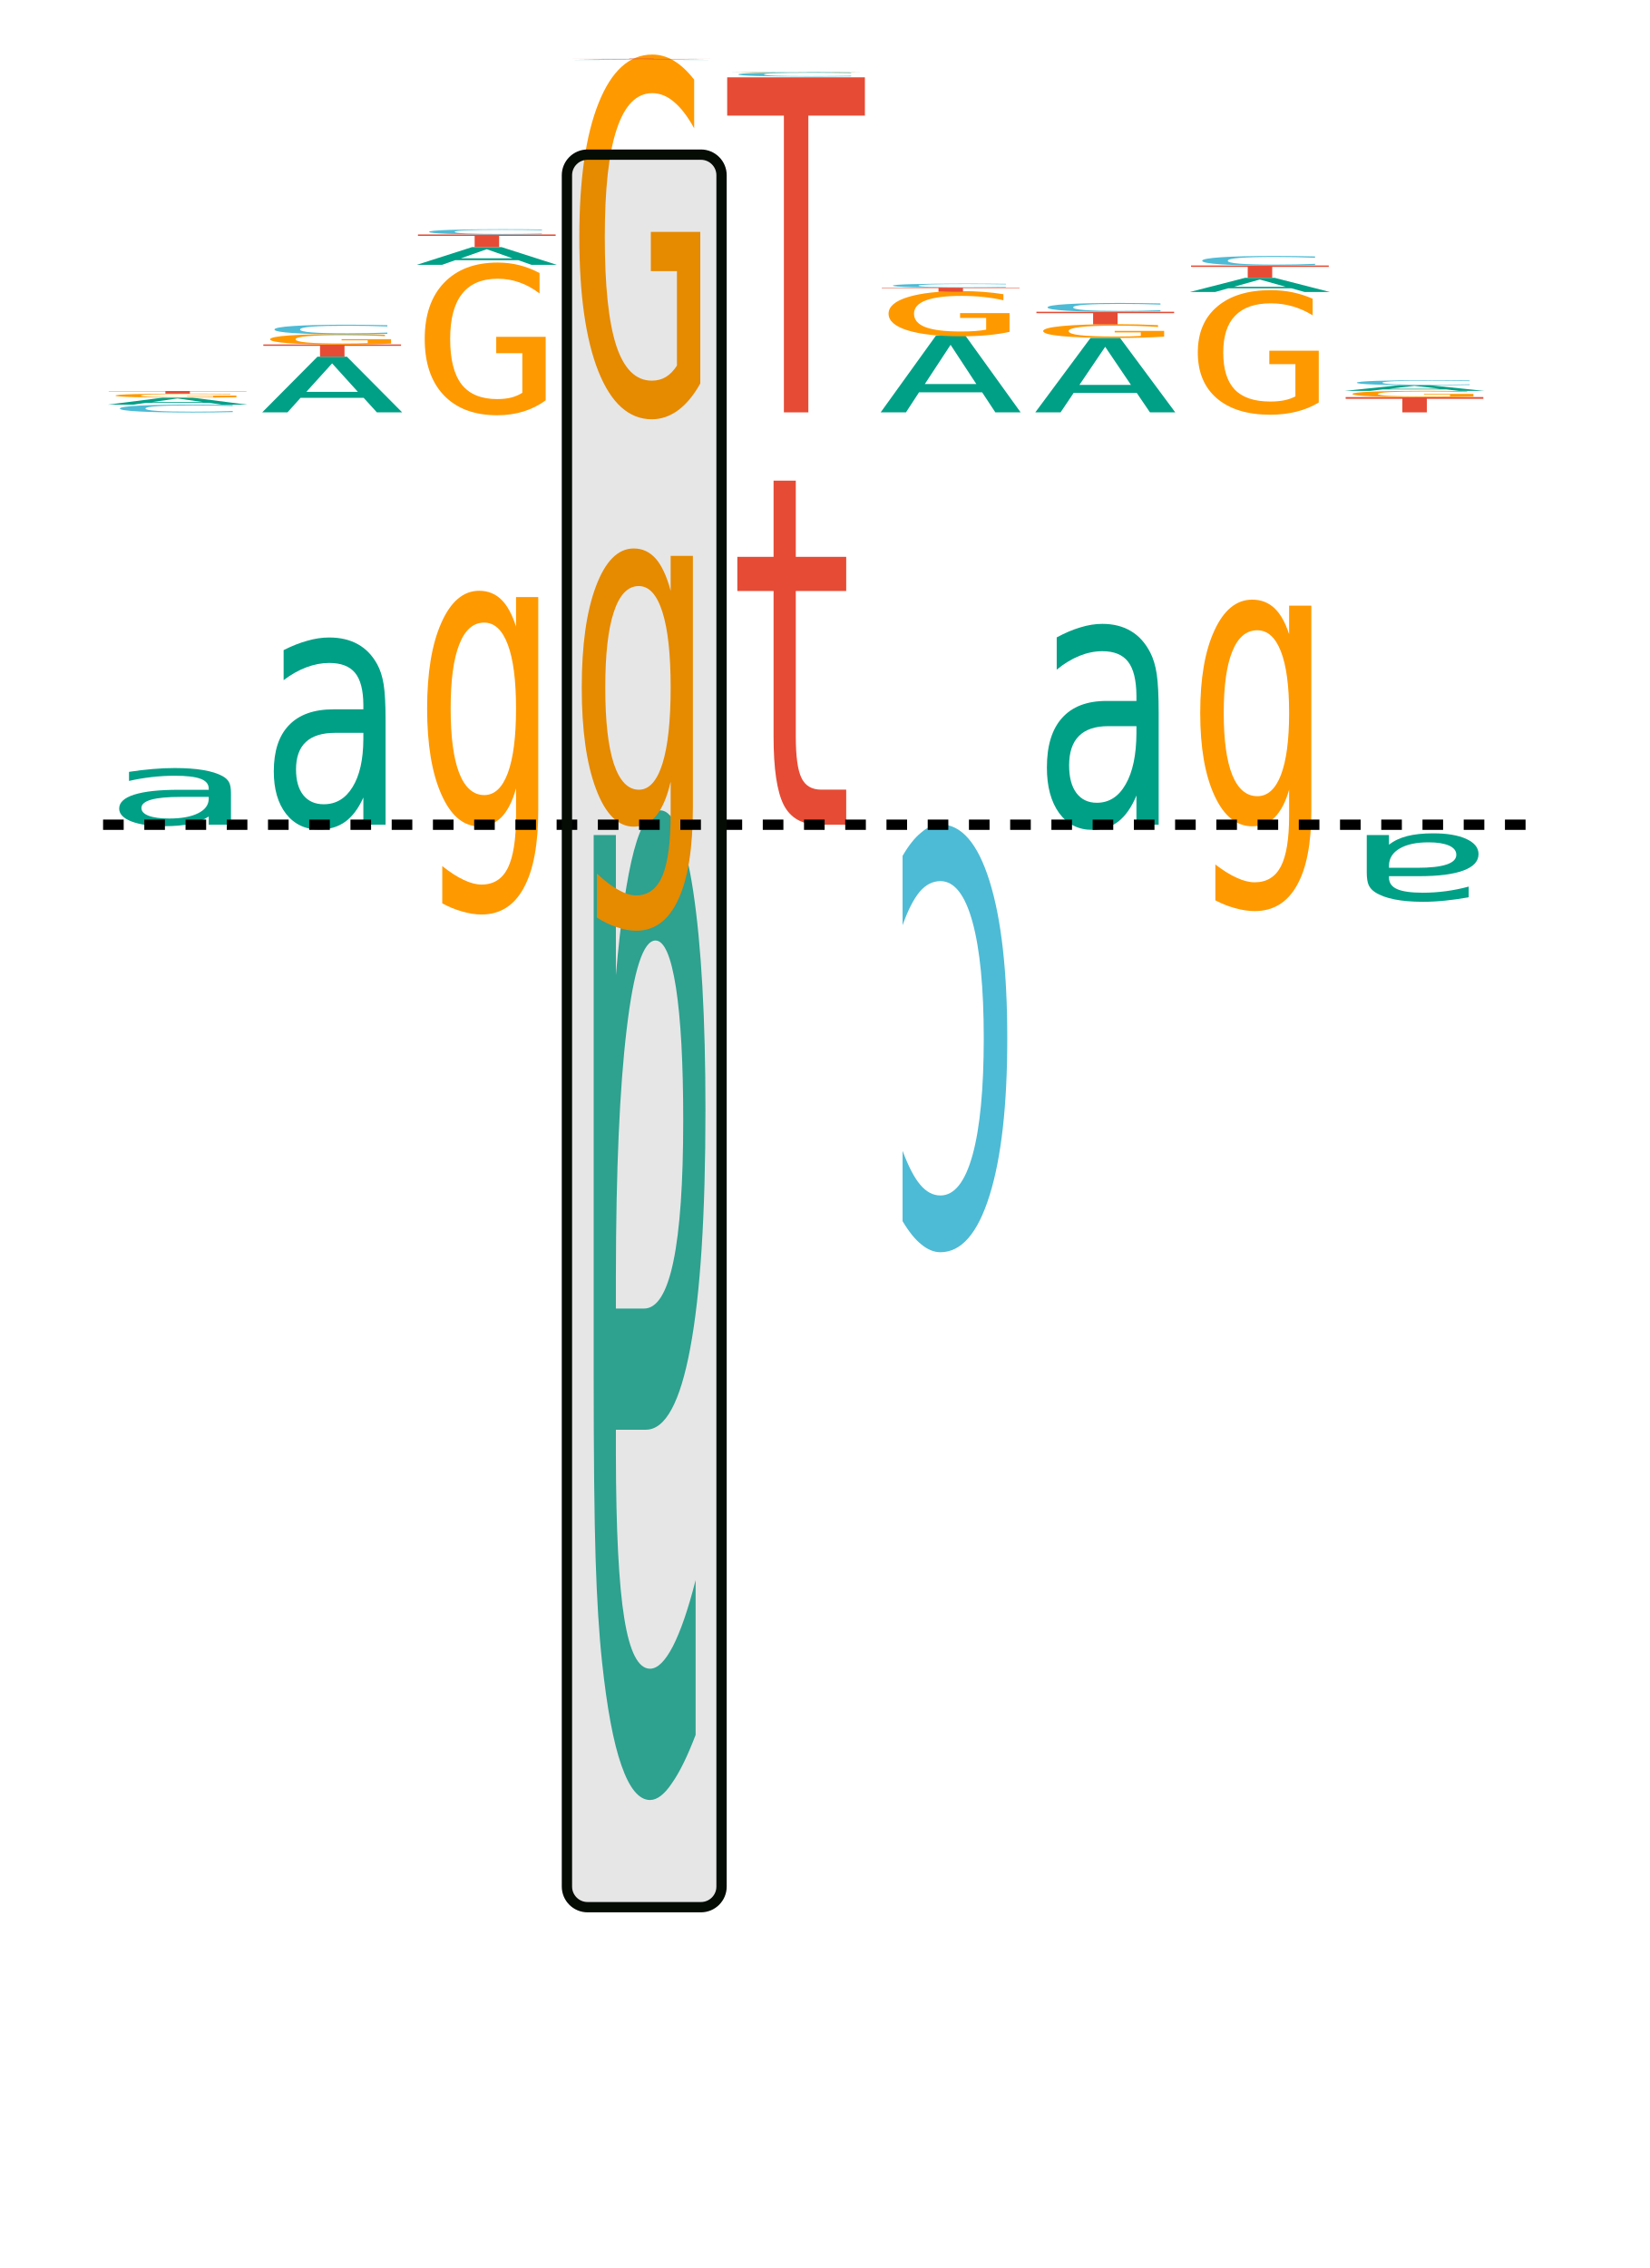
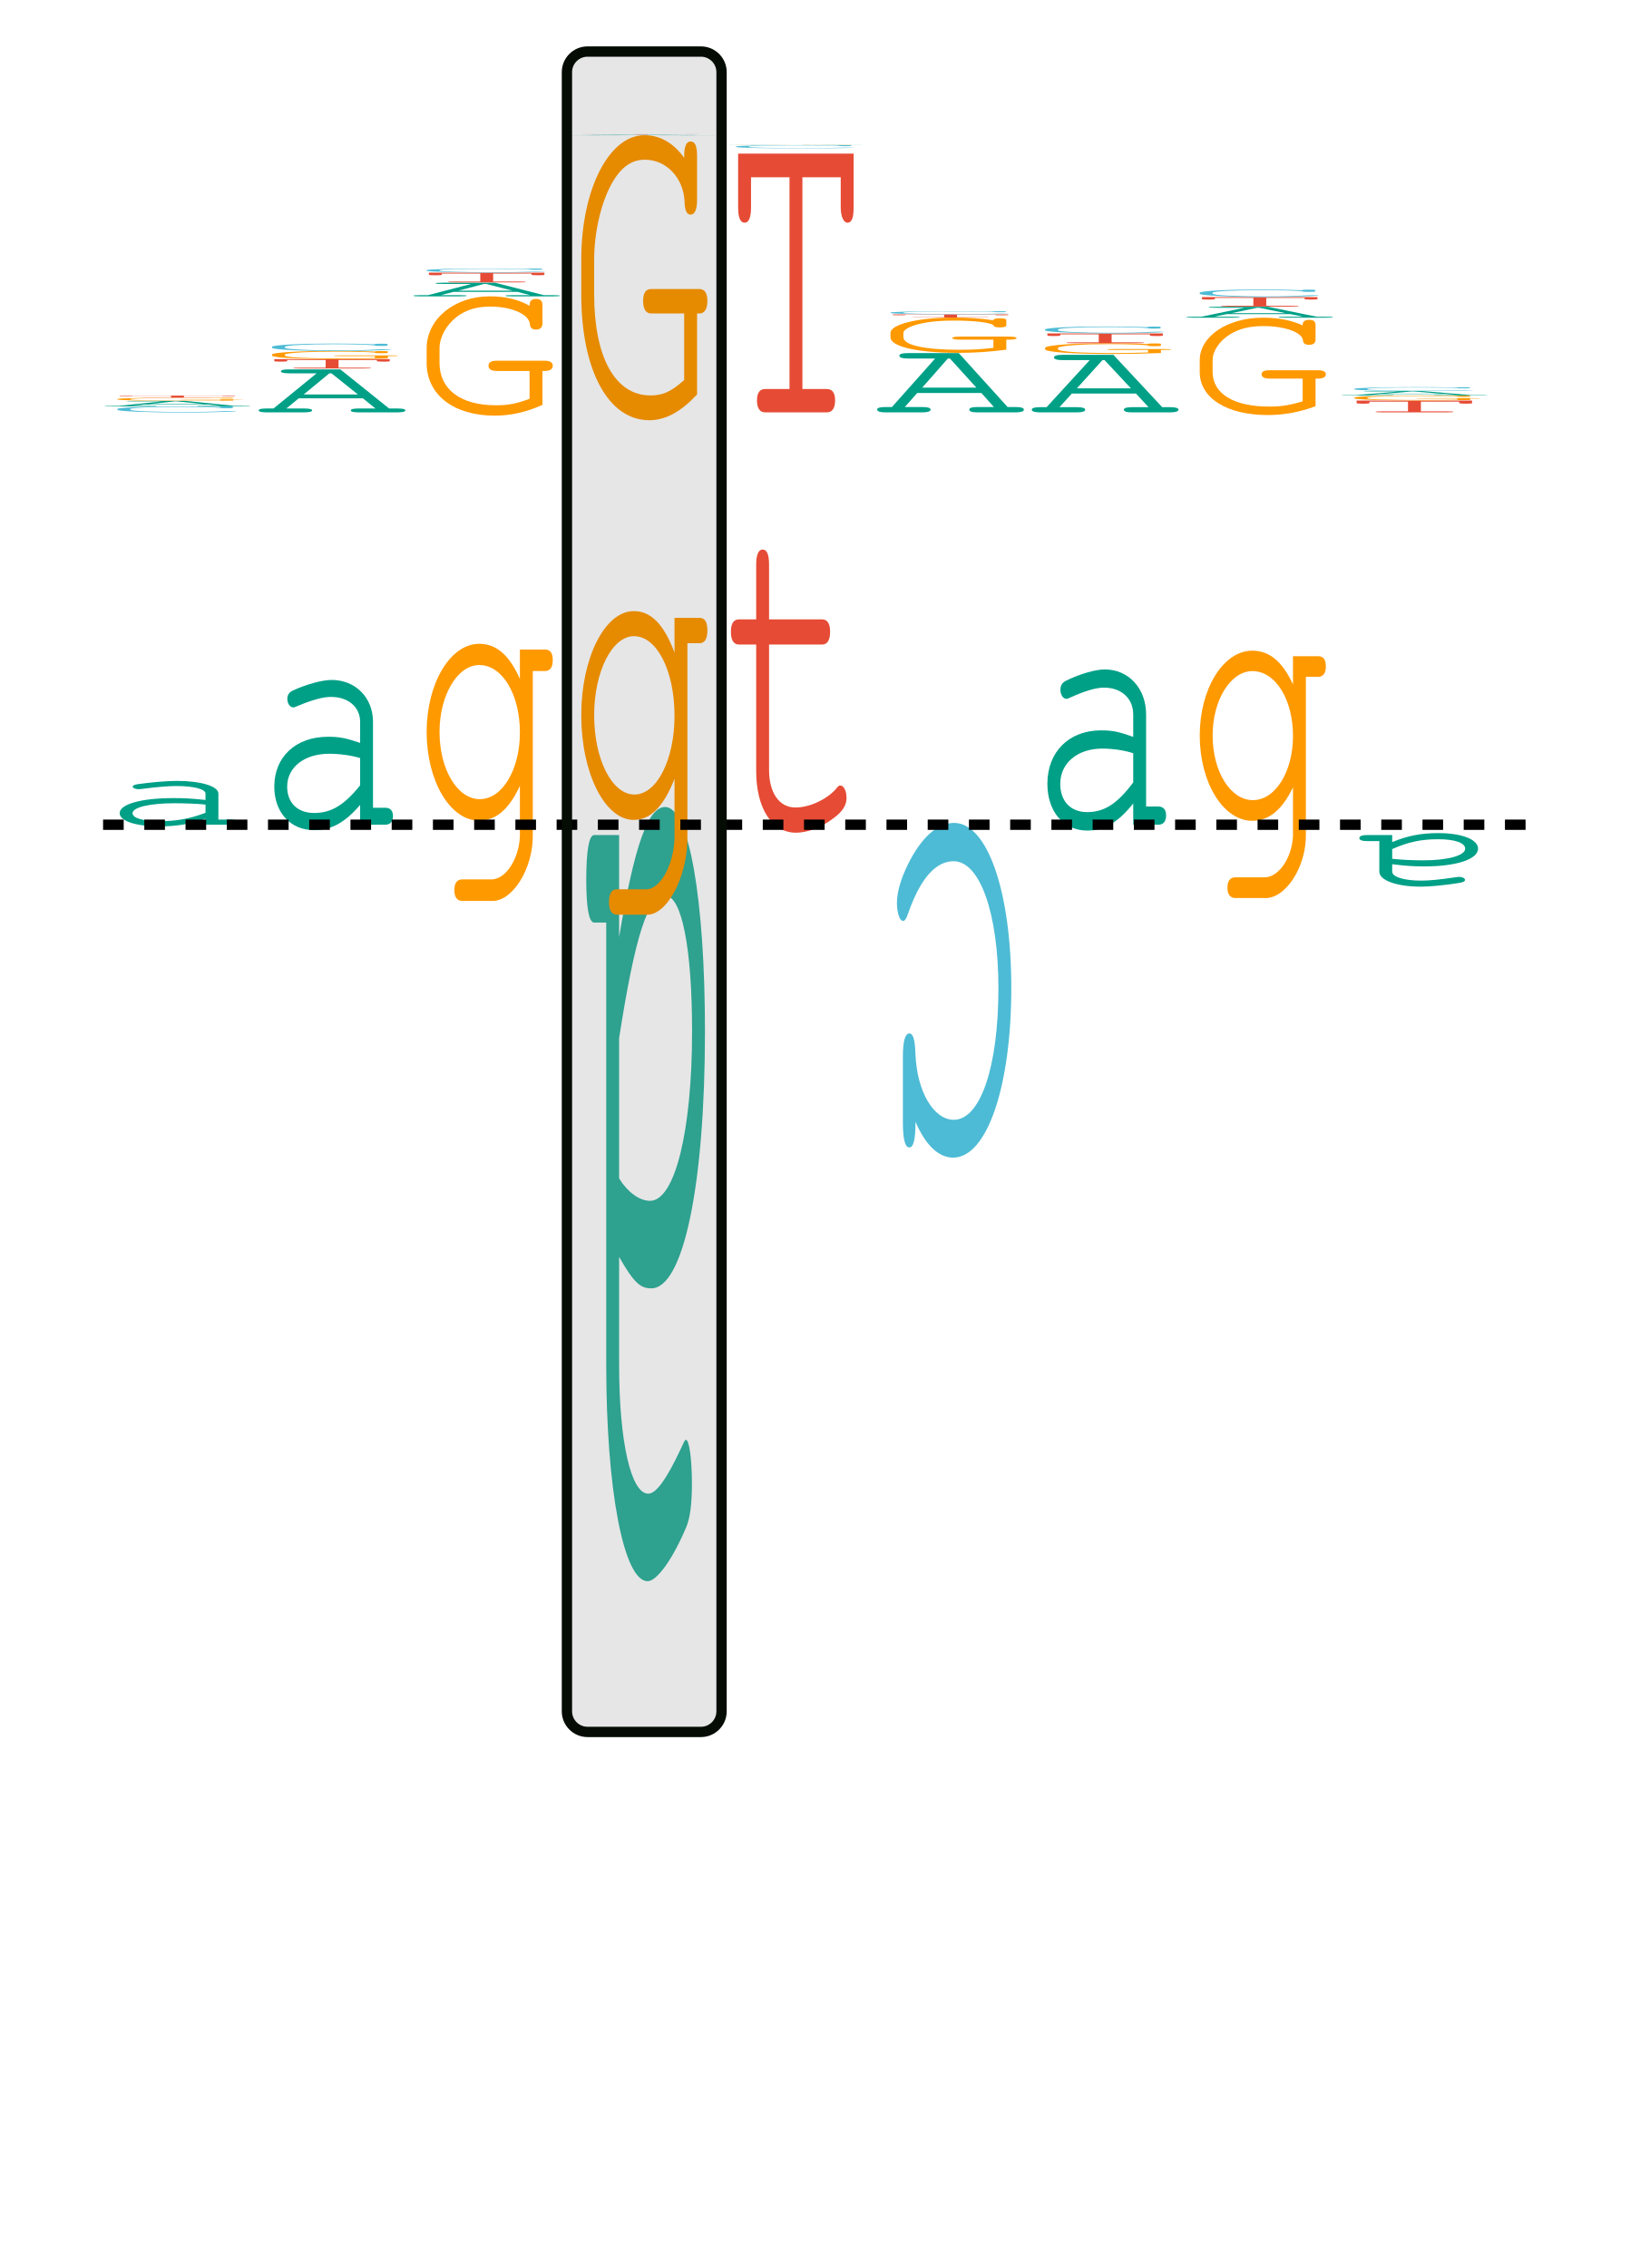
<svg xmlns="http://www.w3.org/2000/svg" width="160" height="220">
  <style>
-   text { font: 24px monospace; }
+   text { font: 24px courier, monospace; }
  </style>
  <g>
    <g transform="translate(10,40) scale(1,0.042389)">
      <text x="0" y="0" fill="#4dbbd5">C</text>
    </g>
-     <g transform="translate(10,39.25633) scale(1,0.039201)">
+     <g transform="translate(10,39.41532) scale(1,0.039201)">
      <text x="0" y="0" fill="#00A087">A</text>
    </g>
-     <g transform="translate(10,38.56858) scale(1,0.021962)">
+     <g transform="translate(10,38.87461) scale(1,0.021962)">
      <text x="0" y="0" fill="#ff9900">G</text>
    </g>
-     <g transform="translate(10,38.18328) scale(1,0.014523)">
+     <g transform="translate(10,38.57169) scale(1,0.014523)">
      <text x="0" y="0" fill="#e64b35">T</text>
    </g>
    <g transform="translate(25,40) scale(1,0.308449)">
      <text x="0" y="0" fill="#00A087">A</text>
    </g>
-     <g transform="translate(25,34.58862) scale(1,0.067201)">
+     <g transform="translate(25,35.74554) scale(1,0.067201)">
      <text x="0" y="0" fill="#e64b35">T</text>
    </g>
-     <g transform="translate(25,33.40966) scale(1,0.056565)">
+     <g transform="translate(25,34.81862) scale(1,0.056565)">
      <text x="0" y="0" fill="#ff9900">G</text>
    </g>
-     <g transform="translate(25,32.41729) scale(1,0.05173)">
+     <g transform="translate(25,34.03842) scale(1,0.05173)">
      <text x="0" y="0" fill="#4dbbd5">C</text>
    </g>
    <g transform="translate(40,40) scale(1,0.815783)">
      <text x="0" y="0" fill="#ff9900">G</text>
    </g>
-     <g transform="translate(40,25.68801) scale(1,0.098177)">
+     <g transform="translate(40,28.74782) scale(1,0.098177)">
      <text x="0" y="0" fill="#00A087">A</text>
    </g>
-     <g transform="translate(40,23.9656) scale(1,0.069838)">
+     <g transform="translate(40,27.39365) scale(1,0.069838)">
      <text x="0" y="0" fill="#e64b35">T</text>
    </g>
-     <g transform="translate(40,22.74038) scale(1,0.02834)">
+     <g transform="translate(40,26.43037) scale(1,0.02834)">
      <text x="0" y="0" fill="#4dbbd5">C</text>
    </g>
    <g transform="translate(55,40) scale(1,1.948552)">
      <text x="0" y="0" fill="#ff9900">G</text>
    </g>
-     <g transform="translate(55,5.814875) scale(1,0.003913)">
+     <g transform="translate(55,13.12342) scale(1,0.003913)">
      <text x="0" y="0" fill="#00A087">A</text>
    </g>
-     <g transform="translate(55,5.74623) scale(1,0.001956)">
+     <g transform="translate(55,13.06945) scale(1,0.001956)">
      <text x="0" y="0" fill="#4dbbd5">C</text>
    </g>
-     <g transform="translate(55,5.711908) scale(1,0.001956)">
+     <g transform="translate(55,13.04246) scale(1,0.001956)">
      <text x="0" y="0" fill="#e64b35">T</text>
    </g>
    <g transform="translate(70,40) scale(1,1.857075)">
      <text x="0" y="0" fill="#e64b35">T</text>
    </g>
-     <g transform="translate(70,7.419742) scale(1,0.022601)">
+     <g transform="translate(70,14.38518) scale(1,0.022601)">
      <text x="0" y="0" fill="#4dbbd5">C</text>
    </g>
-     <g transform="translate(70,7.023228) scale(1,0.001883)">
+     <g transform="translate(70,14.07343) scale(1,0.001883)">
      <text x="0" y="0" fill="#00A087">A</text>
    </g>
-     <g transform="translate(70,6.990185) scale(1,0.001883)">
+     <g transform="translate(70,14.04746) scale(1,0.001883)">
      <text x="0" y="0" fill="#ff9900">G</text>
    </g>
    <g transform="translate(85,40) scale(1,0.425298)">
      <text x="0" y="0" fill="#00A087">A</text>
    </g>
-     <g transform="translate(85,32.53863) scale(1,0.241501)">
+     <g transform="translate(85,34.13382) scale(1,0.241501)">
      <text x="0" y="0" fill="#ff9900">G</text>
    </g>
-     <g transform="translate(85,28.30177) scale(1,0.022797)">
+     <g transform="translate(85,30.80277) scale(1,0.022797)">
      <text x="0" y="0" fill="#e64b35">T</text>
    </g>
-     <g transform="translate(85,27.90183) scale(1,0.022084)">
+     <g transform="translate(85,30.48834) scale(1,0.022084)">
      <text x="0" y="0" fill="#4dbbd5">C</text>
    </g>
    <g transform="translate(100,40) scale(1,0.412697)">
      <text x="0" y="0" fill="#00A087">A</text>
    </g>
-     <g transform="translate(100,32.7597) scale(1,0.073717)">
+     <g transform="translate(100,34.30763) scale(1,0.073717)">
      <text x="0" y="0" fill="#ff9900">G</text>
    </g>
-     <g transform="translate(100,31.46641) scale(1,0.070092)">
+     <g transform="translate(100,33.29083) scale(1,0.070092)">
      <text x="0" y="0" fill="#e64b35">T</text>
    </g>
-     <g transform="translate(100,30.23672) scale(1,0.047735)">
+     <g transform="translate(100,32.32405) scale(1,0.047735)">
      <text x="0" y="0" fill="#4dbbd5">C</text>
    </g>
    <g transform="translate(115,40) scale(1,0.665538)">
      <text x="0" y="0" fill="#ff9900">G</text>
    </g>
-     <g transform="translate(115,28.3239) scale(1,0.078552)">
+     <g transform="translate(115,30.82017) scale(1,0.078552)">
      <text x="0" y="0" fill="#00A087">A</text>
    </g>
-     <g transform="translate(115,26.94578) scale(1,0.068194)">
+     <g transform="translate(115,29.73668) scale(1,0.068194)">
      <text x="0" y="0" fill="#e64b35">T</text>
    </g>
-     <g transform="translate(115,25.7494) scale(1,0.051793)">
+     <g transform="translate(115,28.79608) scale(1,0.051793)">
      <text x="0" y="0" fill="#4dbbd5">C</text>
    </g>
    <g transform="translate(130,40) scale(1,0.084801)">
      <text x="0" y="0" fill="#e64b35">T</text>
    </g>
-     <g transform="translate(130,38.51227) scale(1,0.033885)">
+     <g transform="translate(130,38.83034) scale(1,0.033885)">
      <text x="0" y="0" fill="#ff9900">G</text>
    </g>
-     <g transform="translate(130,37.9178) scale(1,0.031756)">
+     <g transform="translate(130,38.36296) scale(1,0.031756)">
      <text x="0" y="0" fill="#00A087">A</text>
    </g>
-     <g transform="translate(130,37.36068) scale(1,0.026966)">
+     <g transform="translate(130,37.92495) scale(1,0.026966)">
      <text x="0" y="0" fill="#4dbbd5">C</text>
    </g>
    <g transform="translate(70,81)  scale(1,6.965784)  rotate(180)">
      <text x="0" y="0" fill="#00A087" opacity="0.8" style="text-shadow: 1px 1px #000000;">a</text>
    </g>
    <g transform="translate(10,80) scale(1,0.409255)">
      <text x="0" y="0" fill="#00A087">a</text>
    </g>
    <g transform="translate(25,80) scale(1,1.351628)">
      <text x="0" y="0" fill="#00A087">a</text>
    </g>
    <g transform="translate(40,80) scale(1,1.688852)">
      <text x="0" y="0" fill="#ff9900">g</text>
    </g>
    <g transform="translate(55,80) scale(1,1.994218)">
      <text x="0" y="0" fill="#ff9900">g</text>
    </g>
    <g transform="translate(70,80) scale(1,1.97966)">
      <text x="0" y="0" fill="#e64b35">t</text>
    </g>
    <g transform="translate(100,81)  scale(1,3.011588)  rotate(180)">
      <text x="0" y="0" fill="#4dbbd5">c</text>
    </g>
    <g transform="translate(100,80) scale(1,1.449957)">
      <text x="0" y="0" fill="#00A087">a</text>
    </g>
    <g transform="translate(115,80) scale(1,1.624803)">
      <text x="0" y="0" fill="#ff9900">g</text>
    </g>
    <g transform="translate(145,81)  scale(1,0.481969)  rotate(180)">
      <text x="0" y="0" fill="#00A087">a</text>
    </g>
    <g fill="none" stroke="black" stroke-width="1">
      <path stroke-dasharray="2,2" d="M10 80 L150 80" />
    </g>
-     <rect x="55" y="15" width="15" height="170" rx="2" fill-opacity="0.1" style="stroke-width:1; stroke:rgb(4, 12, 4);" />
+     <rect x="55" y="5" width="15" height="163" rx="2" fill-opacity="0.1" style="stroke-width:1; stroke:rgb(4, 12, 4);" />
  </g>
</svg>
